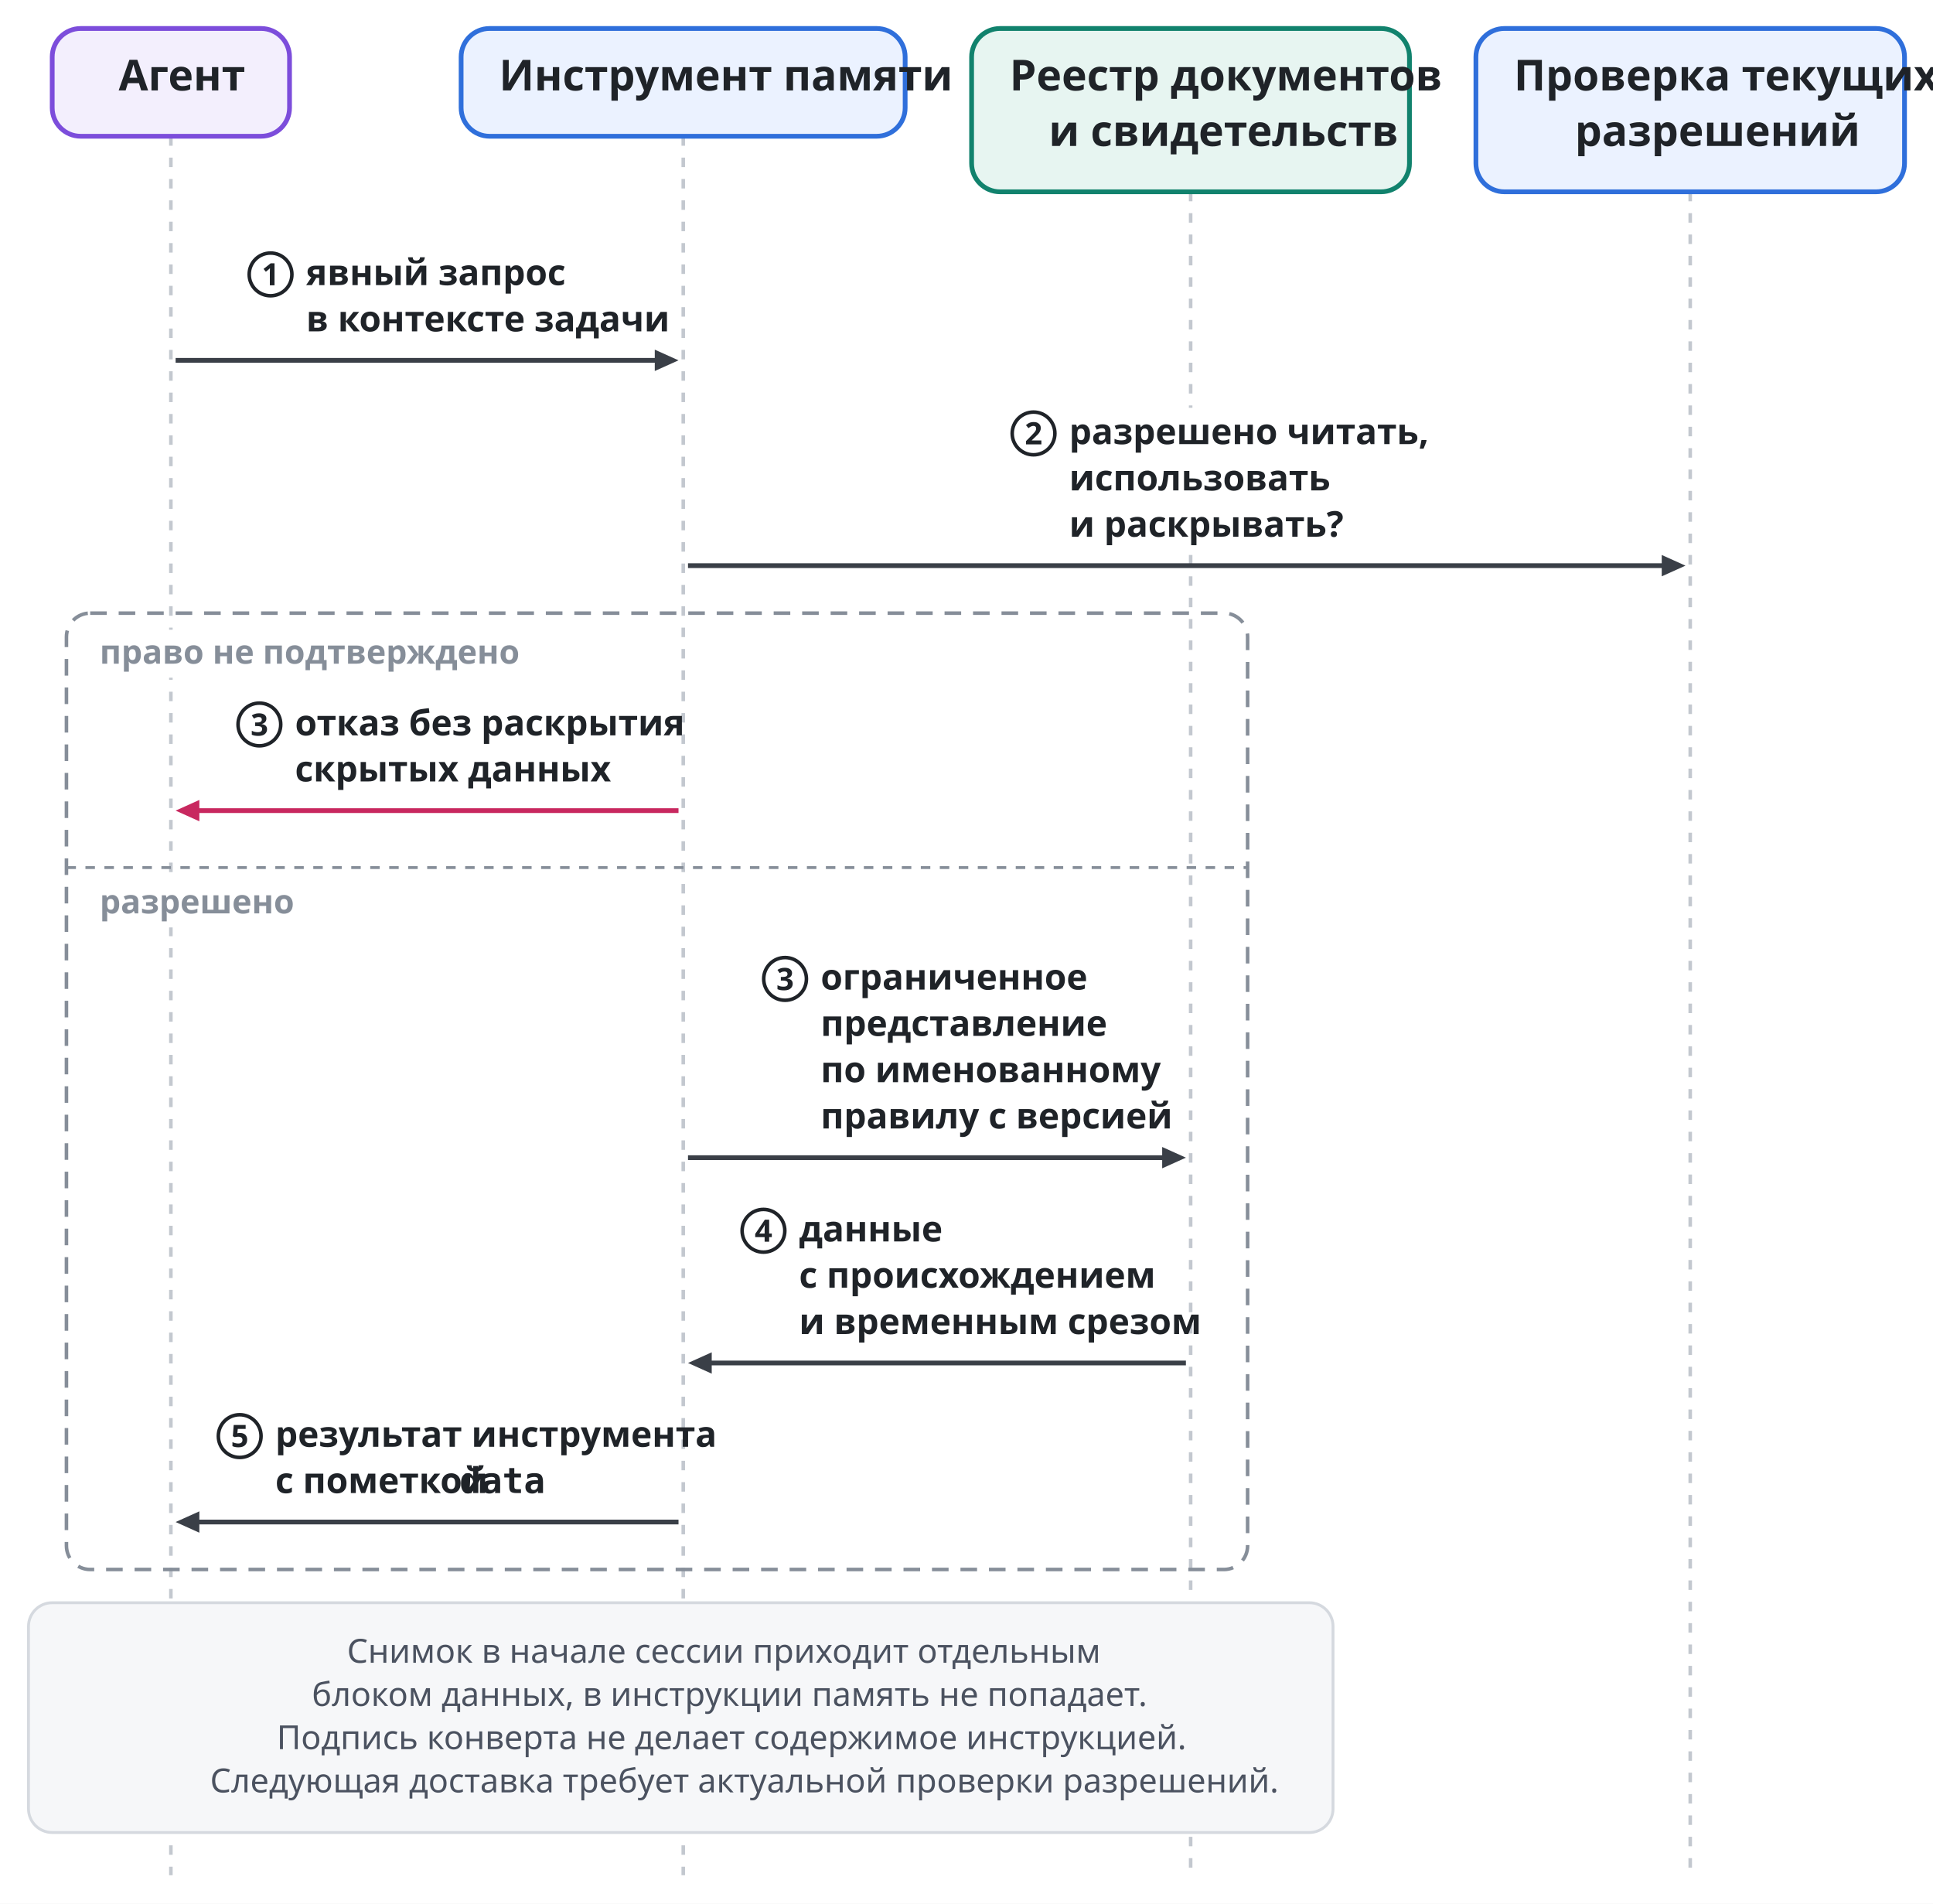
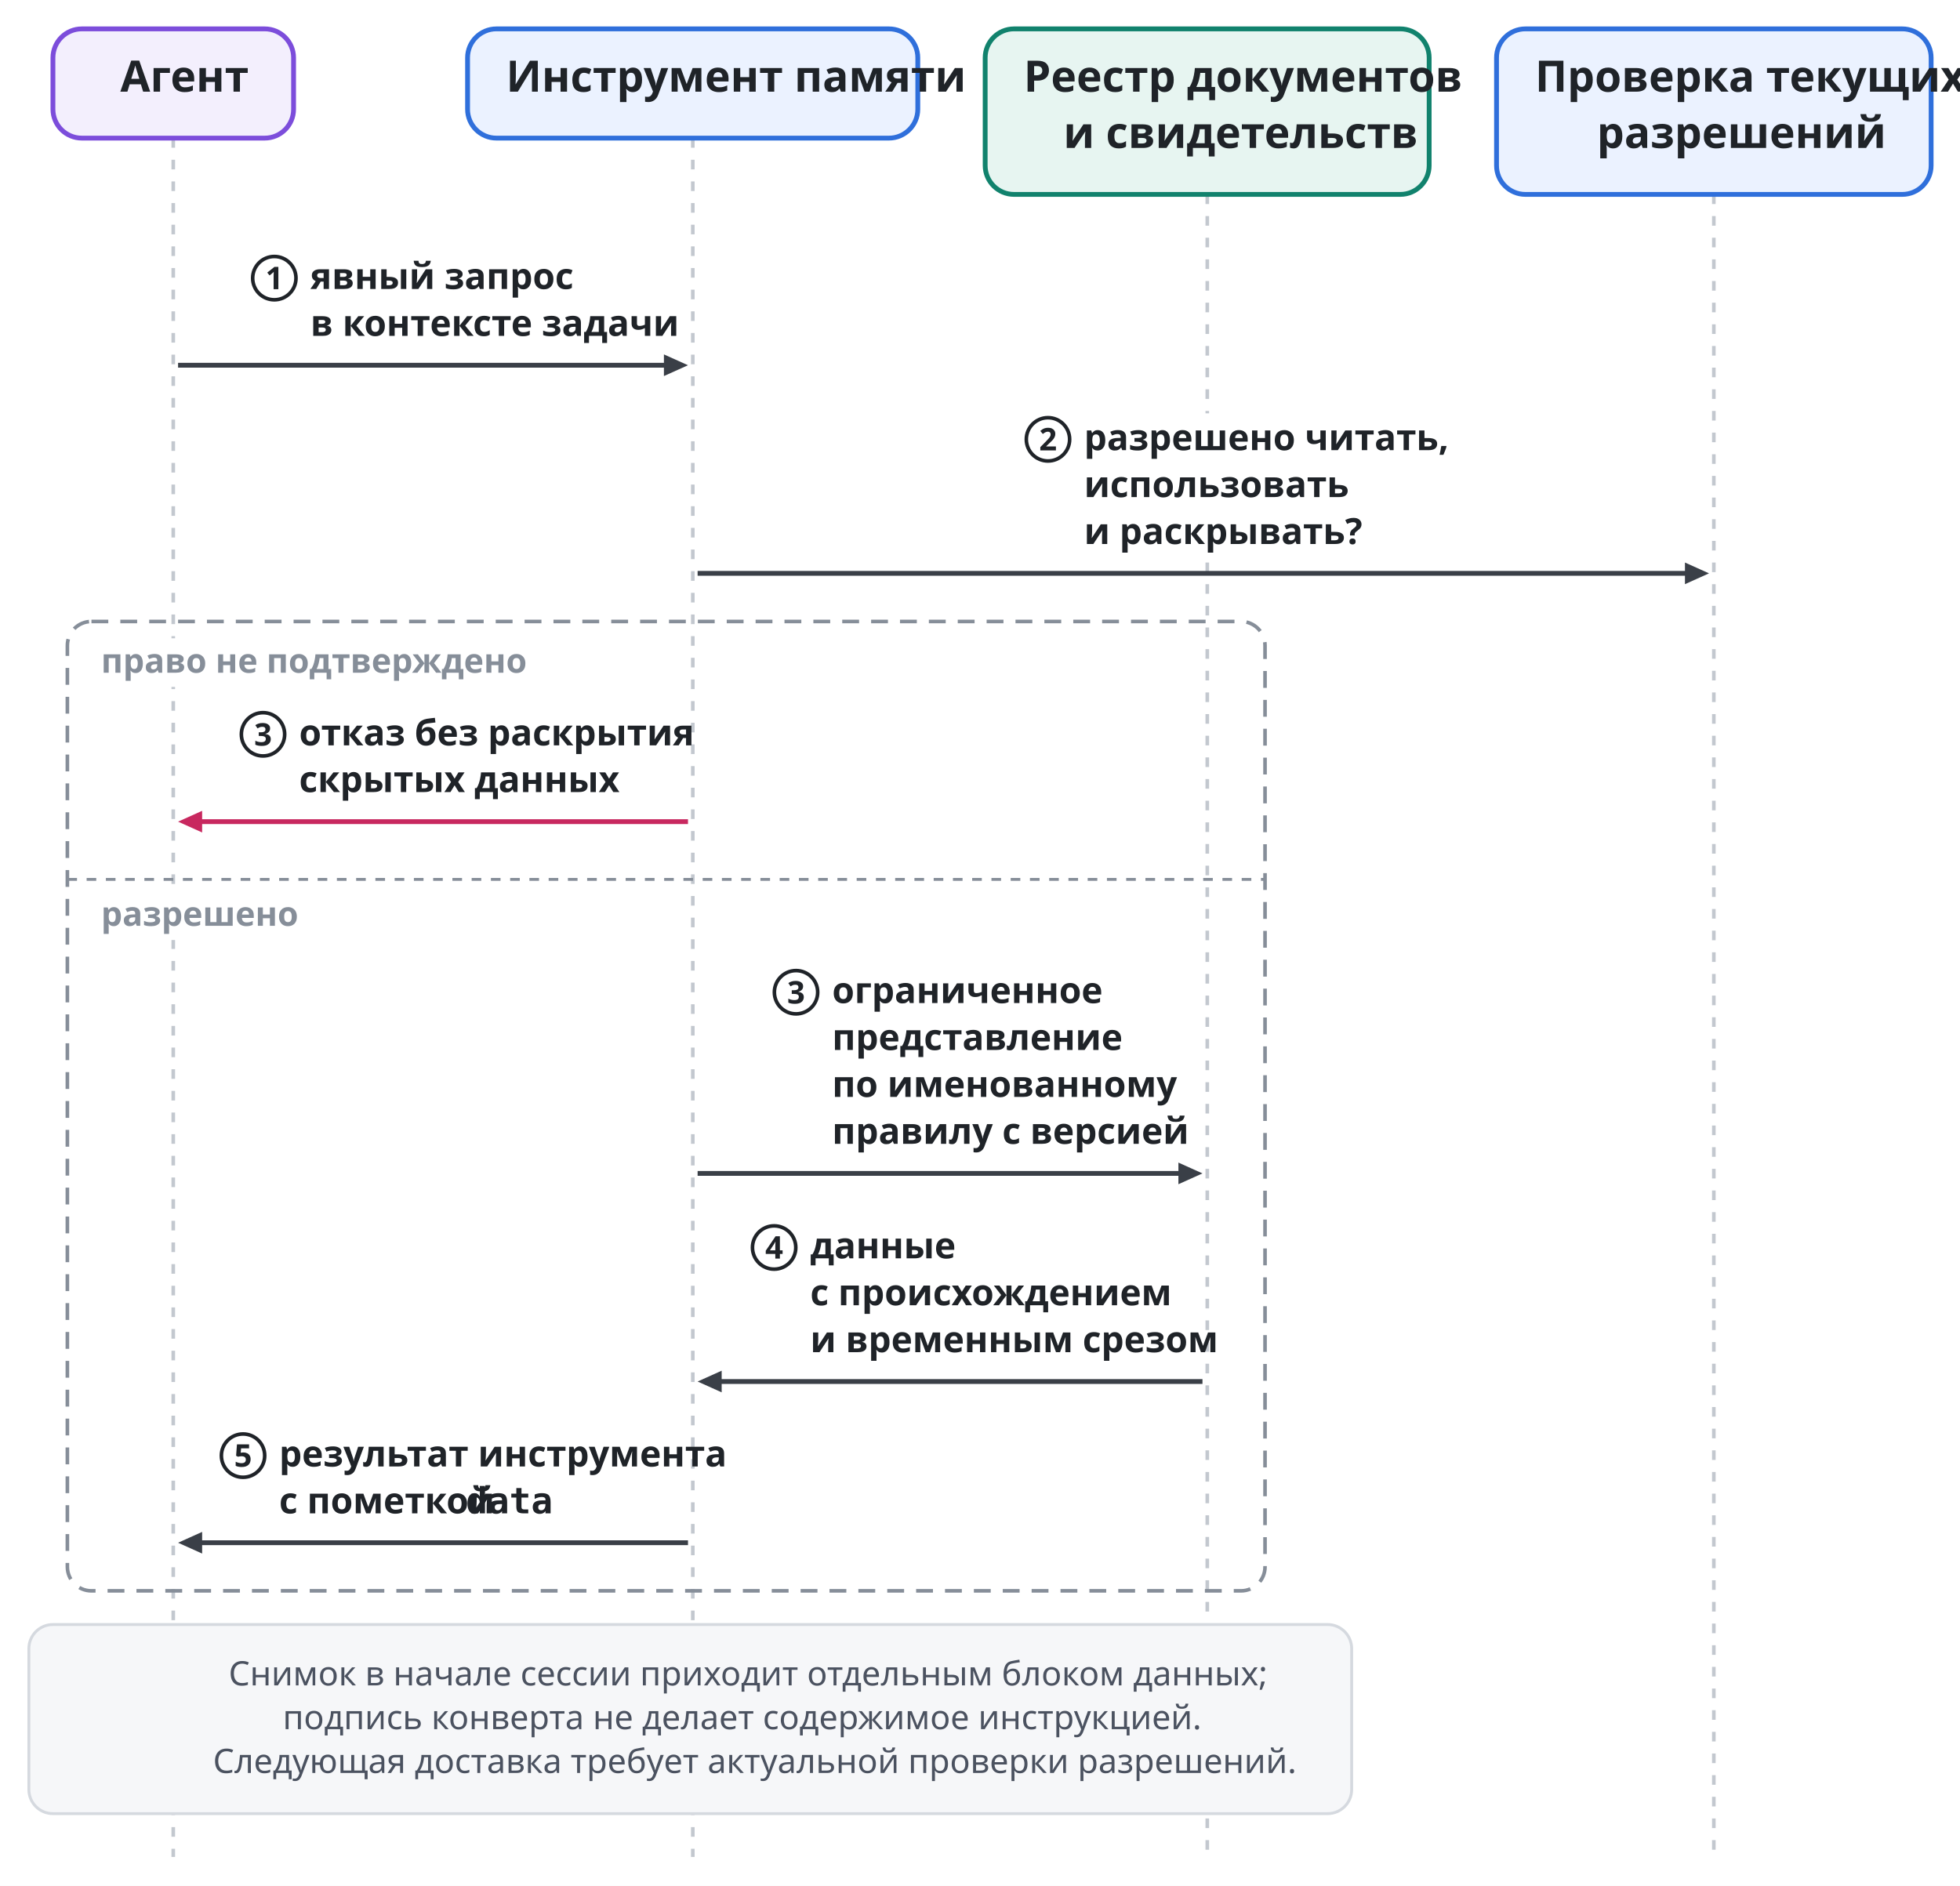
- <svg xmlns="http://www.w3.org/2000/svg" width="814.5" height="802" viewBox="0 0 814.5 802">
-   <rect width="814.5" height="802" fill="#ffffff" />
+ <svg xmlns="http://www.w3.org/2000/svg" width="814.5" height="783.8" viewBox="0 0 814.5 783.8">
+   <rect width="814.5" height="783.8" fill="#ffffff" />
  <g transform="translate(12 12)">
    <g transform="translate(60 0)">
-       <line x1="0" y1="45.4" x2="0" y2="778" stroke="#c3c8cf" stroke-width="1.5" stroke-dasharray="4 5" />
-       <line x1="215.9" y1="45.4" x2="215.9" y2="778" stroke="#c3c8cf" stroke-width="1.5" stroke-dasharray="4 5" />
-       <line x1="429.7" y1="68.8" x2="429.7" y2="778" stroke="#c3c8cf" stroke-width="1.5" stroke-dasharray="4 5" />
-       <line x1="640.2" y1="68.8" x2="640.2" y2="778" stroke="#c3c8cf" stroke-width="1.5" stroke-dasharray="4 5" />
+       <line x1="0" y1="45.4" x2="0" y2="759.8" stroke="#c3c8cf" stroke-width="1.5" stroke-dasharray="4 5" />
+       <line x1="215.9" y1="45.4" x2="215.9" y2="759.8" stroke="#c3c8cf" stroke-width="1.5" stroke-dasharray="4 5" />
+       <line x1="429.7" y1="68.8" x2="429.7" y2="759.8" stroke="#c3c8cf" stroke-width="1.5" stroke-dasharray="4 5" />
+       <line x1="640.2" y1="68.8" x2="640.2" y2="759.8" stroke="#c3c8cf" stroke-width="1.5" stroke-dasharray="4 5" />
      <rect x="-44" y="246.3" width="497.7" height="402.9" rx="10" fill="none" stroke="#868e99" stroke-width="1.5" stroke-dasharray="7 5" class="frame" data-kind="alt" />
      <line x1="-44" y1="353.5" x2="453.7" y2="353.5" stroke="#868e99" stroke-width="1.2" stroke-dasharray="4 4" />
      <rect x="-36" y="253.3" width="160.6" height="20.2" fill="#ffffff" class="plate" />
      <text x="-30" y="267.6" font-size="14" fill="#868e99">
        <tspan font-family="PT Sans, sans-serif" font-weight="bold">право не подтверждено</tspan>
      </text>
      <rect x="-36" y="358.5" width="79.9" height="20.2" fill="#ffffff" class="plate" />
      <text x="-30" y="372.8" font-size="14" fill="#868e99">
        <tspan font-family="PT Sans, sans-serif" font-weight="bold">разрешено</tspan>
      </text>
      <rect x="-50" y="0" width="100" height="45.4" rx="12" fill="#f3effd" stroke="#7c4ddb" stroke-width="2" class="box" data-id="agent" />
      <text x="-22" y="26.1" font-size="18" fill="#1f2328">
        <tspan font-family="PT Sans, sans-serif" font-weight="bold">Агент</tspan>
      </text>
      <rect x="122.3" y="0" width="187.1" height="45.4" rx="12" fill="#ebf2ff" stroke="#2f6fdb" stroke-width="2" class="box" data-id="tool" />
      <text x="138.3" y="26.1" font-size="18" fill="#1f2328">
        <tspan font-family="PT Sans, sans-serif" font-weight="bold">Инструмент памяти</tspan>
      </text>
      <rect x="337.4" y="0" width="184.5" height="68.8" rx="12" fill="#e7f5f1" stroke="#11826d" stroke-width="2" class="box" data-id="registry" />
      <text x="353.4" y="26.1" font-size="18" fill="#1f2328">
        <tspan font-family="PT Sans, sans-serif" font-weight="bold">Реестр документов</tspan>
      </text>
      <text x="369.9" y="49.5" font-size="18" fill="#1f2328">
        <tspan font-family="PT Sans, sans-serif" font-weight="bold">и свидетельств</tspan>
      </text>
      <rect x="549.9" y="0" width="180.6" height="68.8" rx="12" fill="#ebf2ff" stroke="#2f6fdb" stroke-width="2" class="box" data-id="check" />
      <text x="565.9" y="26.1" font-size="18" fill="#1f2328">
        <tspan font-family="PT Sans, sans-serif" font-weight="bold">Проверка текущих</tspan>
      </text>
      <text x="591.6" y="49.5" font-size="18" fill="#1f2328">
        <tspan font-family="PT Sans, sans-serif" font-weight="bold">разрешений</tspan>
      </text>
      <path d="M 2 139.8 L 207.9 139.8" fill="none" stroke="#3a3f47" stroke-width="2" class="edge" data-from="agent" data-to="tool" data-edge="m0" />
      <polygon points="213.9,139.8 203.9,135.3 203.9,144.3" fill="#3a3f47" />
      <rect x="29" y="92.8" width="157.9" height="41" fill="#ffffff" class="plate" />
      <g class="label" data-edge="m0">
        <circle cx="42" cy="103.6" r="9" fill="#ffffff" stroke="#1f2328" stroke-width="1.5" class="step" />
        <text x="38.3" y="108.2" font-size="13" fill="#1f2328">
          <tspan font-family="PT Sans, sans-serif" font-weight="bold">1</tspan>
        </text>
        <text x="57" y="108.1" font-size="15" fill="#1f2328">
          <tspan font-family="PT Sans, sans-serif" font-weight="bold">явный запрос</tspan>
        </text>
        <text x="57" y="127.6" font-size="15" fill="#1f2328">
          <tspan font-family="PT Sans, sans-serif" font-weight="bold">в контексте задачи</tspan>
        </text>
      </g>
      <path d="M 217.9 226.3 L 632.2 226.3" fill="none" stroke="#3a3f47" stroke-width="2" class="edge" data-from="tool" data-to="check" data-edge="m1" />
      <polygon points="638.2,226.3 628.2,221.8 628.2,230.8" fill="#3a3f47" />
      <rect x="350.5" y="159.8" width="155.1" height="60.5" fill="#ffffff" class="plate" />
      <g class="label" data-edge="m1">
        <circle cx="363.5" cy="170.6" r="9" fill="#ffffff" stroke="#1f2328" stroke-width="1.5" class="step" />
        <text x="359.8" y="175.2" font-size="13" fill="#1f2328">
          <tspan font-family="PT Sans, sans-serif" font-weight="bold">2</tspan>
        </text>
        <text x="378.5" y="175.1" font-size="15" fill="#1f2328">
          <tspan font-family="PT Sans, sans-serif" font-weight="bold">разрешено читать,</tspan>
        </text>
        <text x="378.5" y="194.6" font-size="15" fill="#1f2328">
          <tspan font-family="PT Sans, sans-serif" font-weight="bold">использовать</tspan>
        </text>
        <text x="378.5" y="214.1" font-size="15" fill="#1f2328">
          <tspan font-family="PT Sans, sans-serif" font-weight="bold">и раскрывать?</tspan>
        </text>
      </g>
      <path d="M 213.9 329.5 L 8 329.5" fill="none" stroke="#c8285f" stroke-width="2" class="edge" data-from="tool" data-to="agent" data-edge="m2" />
      <polygon points="2,329.5 12,334 12,325" fill="#c8285f" />
      <rect x="24.3" y="282.5" width="167.3" height="41" fill="#ffffff" class="plate" />
      <g class="label" data-edge="m2">
        <circle cx="37.3" cy="293.2" r="9" fill="#ffffff" stroke="#1f2328" stroke-width="1.5" class="step" />
        <text x="33.6" y="297.9" font-size="13" fill="#1f2328">
          <tspan font-family="PT Sans, sans-serif" font-weight="bold">3</tspan>
        </text>
        <text x="52.3" y="297.8" font-size="15" fill="#1f2328">
          <tspan font-family="PT Sans, sans-serif" font-weight="bold">отказ без раскрытия</tspan>
        </text>
        <text x="52.3" y="317.2" font-size="15" fill="#1f2328">
          <tspan font-family="PT Sans, sans-serif" font-weight="bold">скрытых данных</tspan>
        </text>
      </g>
      <path d="M 217.9 475.7 L 421.7 475.7" fill="none" stroke="#3a3f47" stroke-width="2" class="edge" data-from="tool" data-to="registry" data-edge="m3" />
      <polygon points="427.7,475.7 417.7,471.2 417.7,480.2" fill="#3a3f47" />
      <rect x="245.8" y="389.7" width="154" height="80" fill="#ffffff" class="plate" />
      <g class="label" data-edge="m3">
        <circle cx="258.8" cy="400.4" r="9" fill="#ffffff" stroke="#1f2328" stroke-width="1.5" class="step" />
        <text x="255.1" y="405.1" font-size="13" fill="#1f2328">
          <tspan font-family="PT Sans, sans-serif" font-weight="bold">3</tspan>
        </text>
        <text x="273.8" y="404.9" font-size="15" fill="#1f2328">
          <tspan font-family="PT Sans, sans-serif" font-weight="bold">ограниченное</tspan>
        </text>
        <text x="273.8" y="424.4" font-size="15" fill="#1f2328">
          <tspan font-family="PT Sans, sans-serif" font-weight="bold">представление</tspan>
        </text>
        <text x="273.8" y="443.9" font-size="15" fill="#1f2328">
          <tspan font-family="PT Sans, sans-serif" font-weight="bold">по именованному</tspan>
        </text>
        <text x="273.8" y="463.4" font-size="15" fill="#1f2328">
          <tspan font-family="PT Sans, sans-serif" font-weight="bold">правилу с версией</tspan>
        </text>
      </g>
      <path d="M 427.7 562.2 L 223.9 562.2" fill="none" stroke="#3a3f47" stroke-width="2" class="edge" data-from="registry" data-to="tool" data-edge="m4" />
      <polygon points="217.9,562.2 227.9,566.7 227.9,557.7" fill="#3a3f47" />
      <rect x="236.7" y="495.7" width="172.1" height="60.5" fill="#ffffff" class="plate" />
      <g class="label" data-edge="m4">
        <circle cx="249.7" cy="506.5" r="9" fill="#ffffff" stroke="#1f2328" stroke-width="1.5" class="step" />
        <text x="246" y="511.1" font-size="13" fill="#1f2328">
          <tspan font-family="PT Sans, sans-serif" font-weight="bold">4</tspan>
        </text>
        <text x="264.7" y="511" font-size="15" fill="#1f2328">
          <tspan font-family="PT Sans, sans-serif" font-weight="bold">данные</tspan>
        </text>
        <text x="264.7" y="530.5" font-size="15" fill="#1f2328">
          <tspan font-family="PT Sans, sans-serif" font-weight="bold">с происхождением</tspan>
        </text>
        <text x="264.7" y="550" font-size="15" fill="#1f2328">
          <tspan font-family="PT Sans, sans-serif" font-weight="bold">и временным срезом</tspan>
        </text>
      </g>
      <path d="M 213.9 629.2 L 8 629.2" fill="none" stroke="#3a3f47" stroke-width="2" class="edge" data-from="tool" data-to="agent" data-edge="m5" />
      <polygon points="2,629.2 12,633.7 12,624.7" fill="#3a3f47" />
      <rect x="16" y="582.2" width="183.9" height="41" fill="#ffffff" class="plate" />
      <g class="label" data-edge="m5">
        <circle cx="29" cy="593" r="9" fill="#ffffff" stroke="#1f2328" stroke-width="1.5" class="step" />
        <text x="25.3" y="597.6" font-size="13" fill="#1f2328">
          <tspan font-family="PT Sans, sans-serif" font-weight="bold">5</tspan>
        </text>
        <text x="44" y="597.5" font-size="15" fill="#1f2328">
          <tspan font-family="PT Sans, sans-serif" font-weight="bold">результат инструмента</tspan>
        </text>
        <text x="44" y="617" font-size="15" fill="#1f2328">
          <tspan font-family="PT Sans, sans-serif" font-weight="bold">с пометкой</tspan>
          <tspan x="121.6" font-family="PT Mono, monospace" font-weight="bold">data</tspan>
        </text>
      </g>
-       <rect x="-60" y="663.2" width="549.7" height="96.8" rx="10" fill="#f6f7f9" stroke="#d5d9df" stroke-width="1.2" class="note" />
-       <text x="74.2" y="688.5" font-size="14" fill="#4b5260">
-         <tspan font-family="PT Sans, sans-serif">Снимок в начале сессии приходит отдельным</tspan>
+       <rect x="-60" y="663.2" width="549.7" height="78.6" rx="10" fill="#f6f7f9" stroke="#d5d9df" stroke-width="1.2" class="note" />
+       <text x="23" y="688.5" font-size="14" fill="#4b5260">
+         <tspan font-family="PT Sans, sans-serif">Снимок в начале сессии приходит отдельным блоком данных;</tspan>
      </text>
-       <text x="59.4" y="706.7" font-size="14" fill="#4b5260">
-         <tspan font-family="PT Sans, sans-serif">блоком данных, в инструкции память не попадает.</tspan>
+       <text x="45.5" y="706.7" font-size="14" fill="#4b5260">
+         <tspan font-family="PT Sans, sans-serif">подпись конверта не делает содержимое инструкцией.</tspan>
      </text>
-       <text x="44.6" y="724.9" font-size="14" fill="#4b5260">
-         <tspan font-family="PT Sans, sans-serif">Подпись конверта не делает содержимое инструкцией.</tspan>
-       </text>
-       <text x="16.5" y="743.1" font-size="14" fill="#4b5260">
+       <text x="16.5" y="724.9" font-size="14" fill="#4b5260">
        <tspan font-family="PT Sans, sans-serif">Следующая доставка требует актуальной проверки разрешений.</tspan>
      </text>
    </g>
  </g>
</svg>
